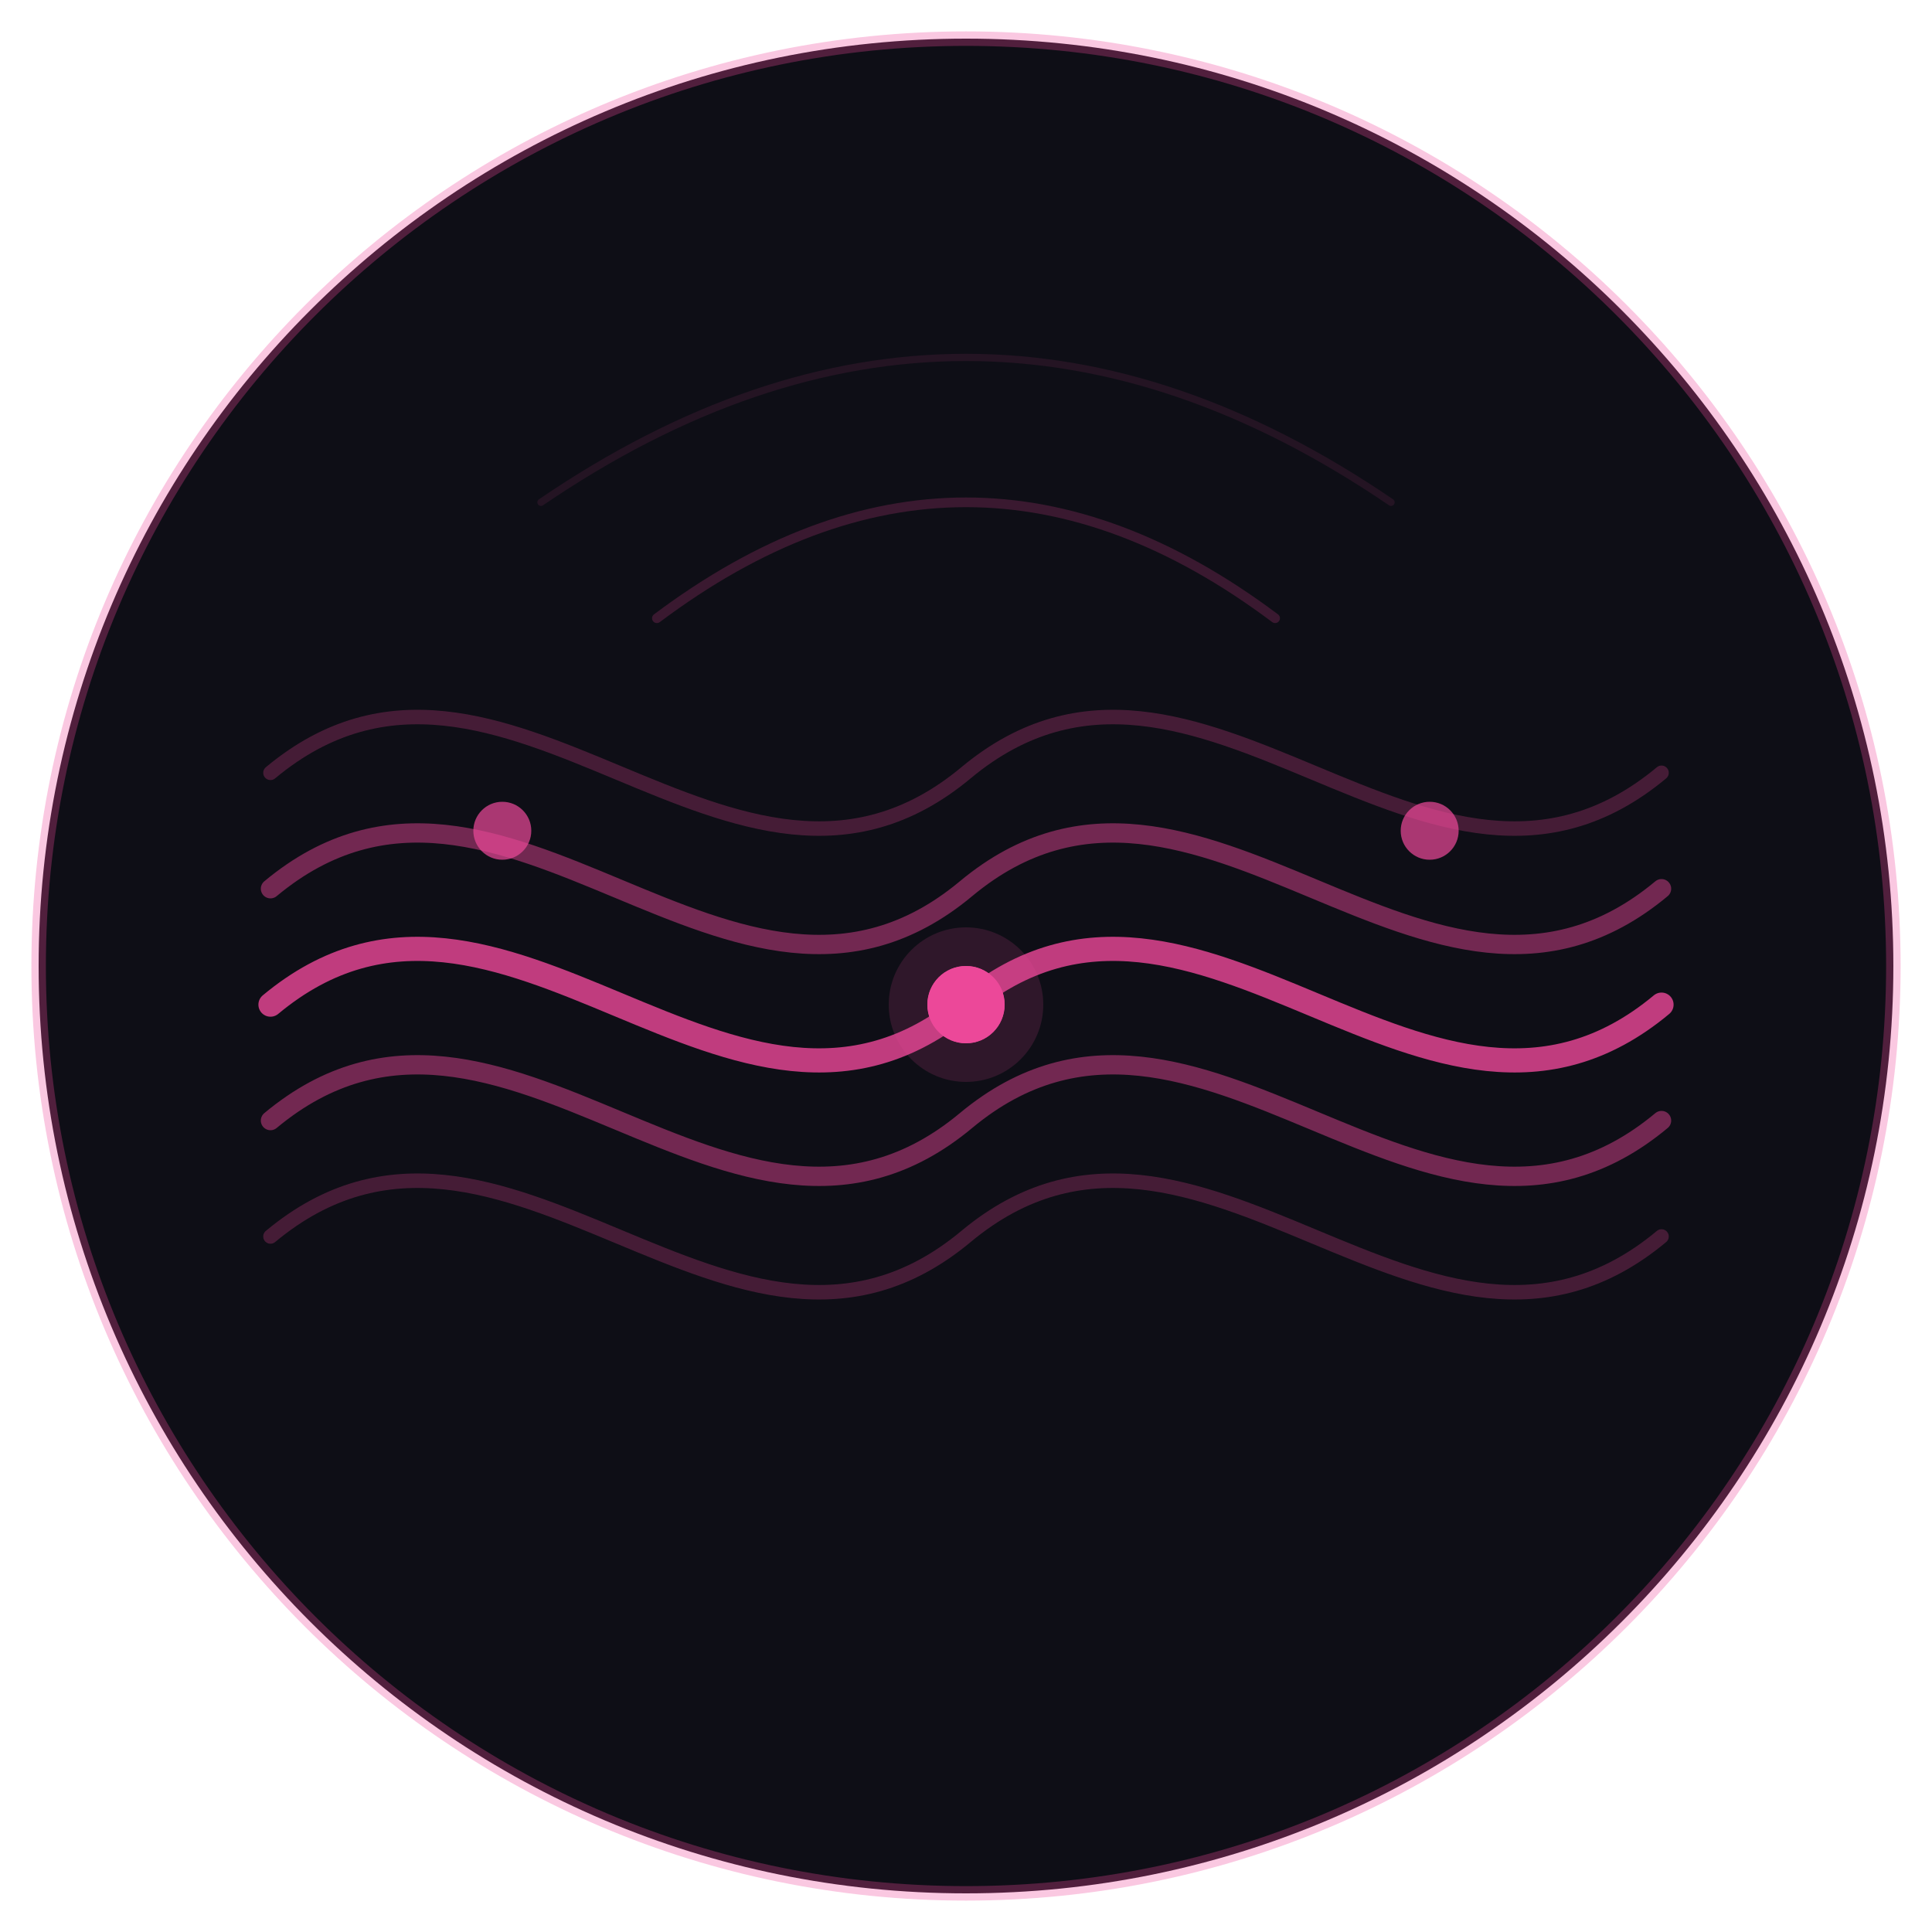
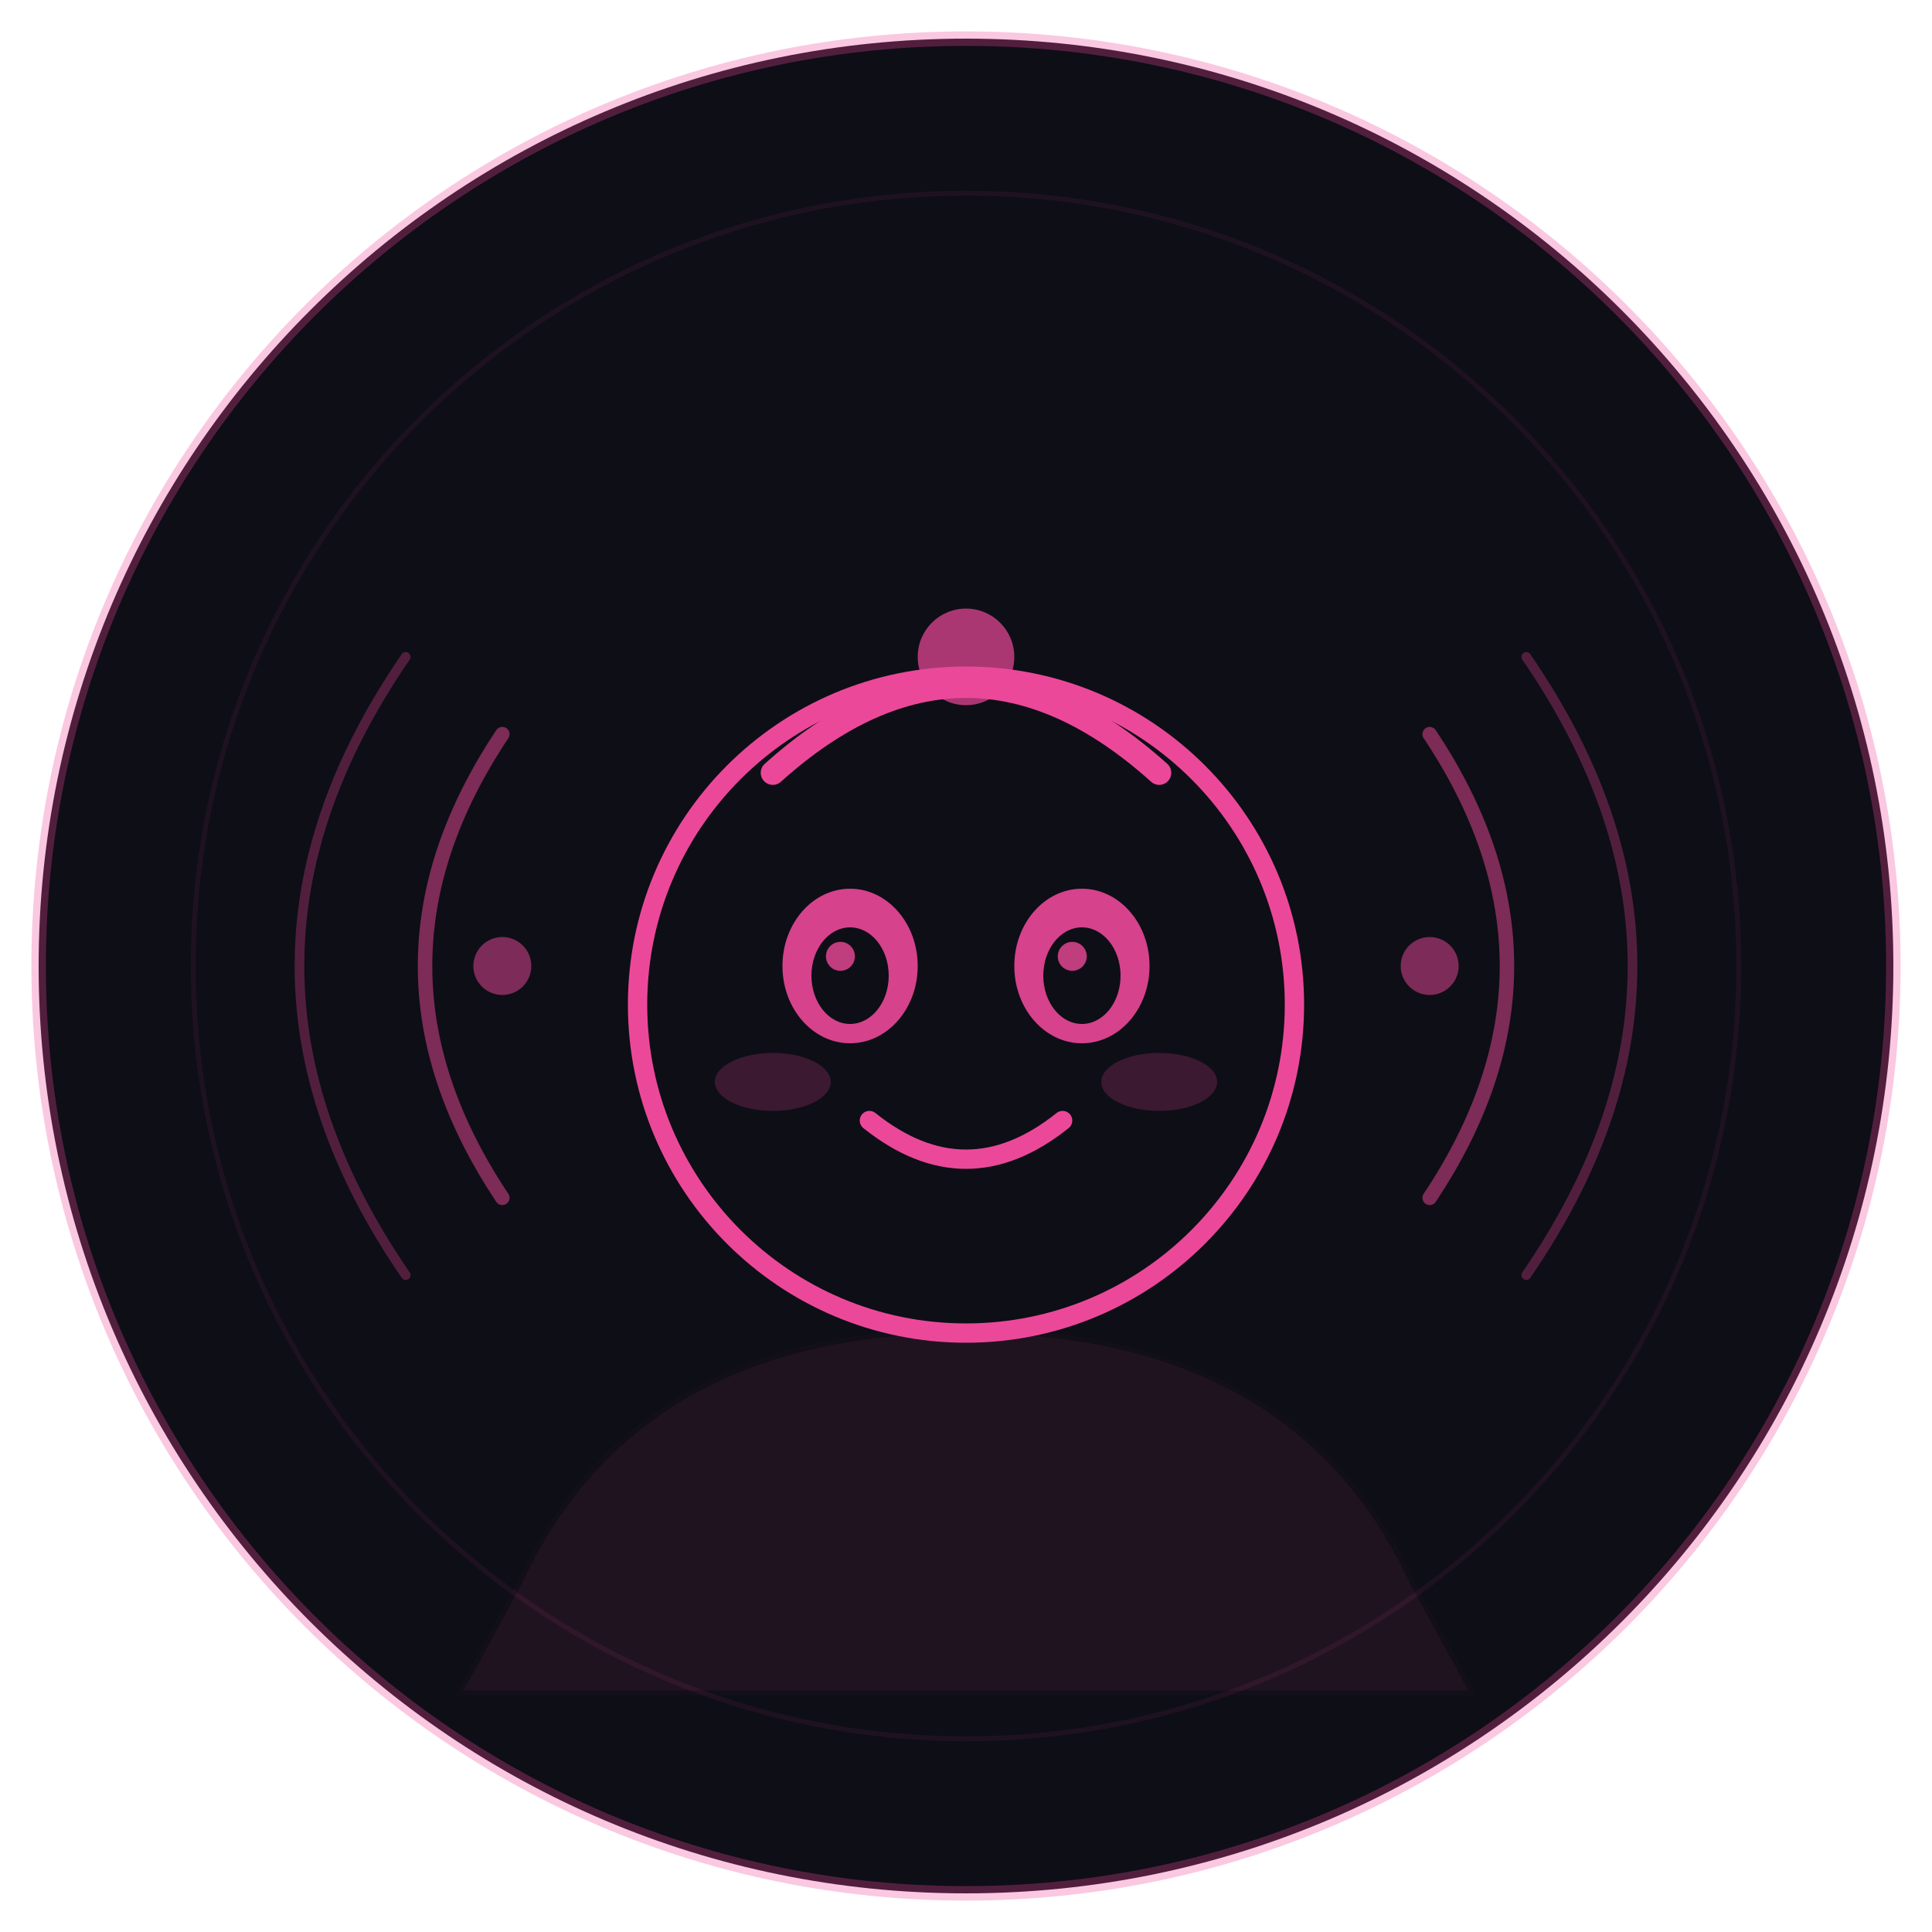
<svg xmlns="http://www.w3.org/2000/svg" viewBox="0 0 200 200" width="200" height="200" role="img" aria-labelledby="cmo-title">
  <circle cx="100" cy="100" r="96" fill="#0E0E16" stroke="#EC4899" stroke-width="1.5" stroke-opacity="0.3" />
-   <path d="M28,80 C52,60 76,100 100,80 C124,60 148,100 172,80" fill="none" stroke="#EC4899" stroke-width="1.5" stroke-opacity="0.25" stroke-linecap="round" />
-   <path d="M28,92 C52,72 76,112 100,92 C124,72 148,112 172,92" fill="none" stroke="#EC4899" stroke-width="2" stroke-opacity="0.45" stroke-linecap="round" />
-   <path d="M28,104 C52,84 76,124 100,104 C124,84 148,124 172,104" fill="none" stroke="#EC4899" stroke-width="2.5" stroke-opacity="0.8" stroke-linecap="round" />
-   <path d="M28,116 C52,96 76,136 100,116 C124,96 148,136 172,116" fill="none" stroke="#EC4899" stroke-width="2" stroke-opacity="0.45" stroke-linecap="round" />
-   <path d="M28,128 C52,108 76,148 100,128 C124,108 148,148 172,128" fill="none" stroke="#EC4899" stroke-width="1.5" stroke-opacity="0.25" stroke-linecap="round" />
-   <circle cx="52" cy="86" r="3" fill="#EC4899" opacity="0.7" />
-   <circle cx="100" cy="104" r="4" fill="#EC4899" opacity="0.9" />
-   <circle cx="148" cy="86" r="3" fill="#EC4899" opacity="0.7" />
-   <circle cx="100" cy="104" r="8" fill="#EC4899" opacity="0.15" />
-   <circle cx="100" cy="104" r="4" fill="#EC4899" />
-   <path d="M68,64 Q100,40 132,64" fill="none" stroke="#EC4899" stroke-width="1" stroke-opacity="0.2" stroke-linecap="round" />
-   <path d="M56,52 Q100,22 144,52" fill="none" stroke="#EC4899" stroke-width="0.75" stroke-opacity="0.1" stroke-linecap="round" />
+   <circle cx="100" cy="100" r="80" fill="none" stroke="#EC4899" stroke-width="0.5" stroke-opacity="0.08" />
+   <path d="M52,76 Q36,100 52,124" fill="none" stroke="#EC4899" stroke-width="1.5" stroke-opacity="0.5" stroke-linecap="round" />
+   <path d="M42,68 Q20,100 42,132" fill="none" stroke="#EC4899" stroke-width="1" stroke-opacity="0.3" stroke-linecap="round" />
+   <path d="M148,76 Q164,100 148,124" fill="none" stroke="#EC4899" stroke-width="1.5" stroke-opacity="0.5" stroke-linecap="round" />
+   <path d="M158,68 Q180,100 158,132" fill="none" stroke="#EC4899" stroke-width="1" stroke-opacity="0.3" stroke-linecap="round" />
+   <circle cx="52" cy="100" r="3" fill="#EC4899" opacity="0.5" />
+   <circle cx="148" cy="100" r="3" fill="#EC4899" opacity="0.5" />
+   <circle cx="100" cy="104" r="34" fill="#0E0E16" stroke="#EC4899" stroke-width="2" />
+   <path d="M80,80 Q100,62 120,80" fill="none" stroke="#EC4899" stroke-width="2.5" stroke-linecap="round" />
+   <circle cx="100" cy="68" r="5" fill="#EC4899" opacity="0.7" />
+   <ellipse cx="88" cy="100" rx="7" ry="8" fill="#EC4899" opacity="0.9" />
+   <ellipse cx="88" cy="101" rx="4" ry="5" fill="#0E0E16" />
+   <circle cx="87" cy="99" r="1.5" fill="#EC4899" opacity="0.8" />
+   <ellipse cx="112" cy="100" rx="7" ry="8" fill="#EC4899" opacity="0.9" />
+   <ellipse cx="112" cy="101" rx="4" ry="5" fill="#0E0E16" />
+   <circle cx="111" cy="99" r="1.5" fill="#EC4899" opacity="0.8" />
+   <path d="M90,116 Q100,124 110,116" fill="none" stroke="#EC4899" stroke-width="2" stroke-linecap="round" />
+   <ellipse cx="80" cy="112" rx="6" ry="3" fill="#EC4899" opacity="0.2" />
+   <ellipse cx="120" cy="112" rx="6" ry="3" fill="#EC4899" opacity="0.2" />
+   <path d="M54,164 Q66,138 100,138 Q134,138 146,164 L152,175 L48,175 Z" fill="#EC4899" opacity="0.08" stroke="#EC4899" stroke-width="1" stroke-opacity="0.2" />
</svg>
